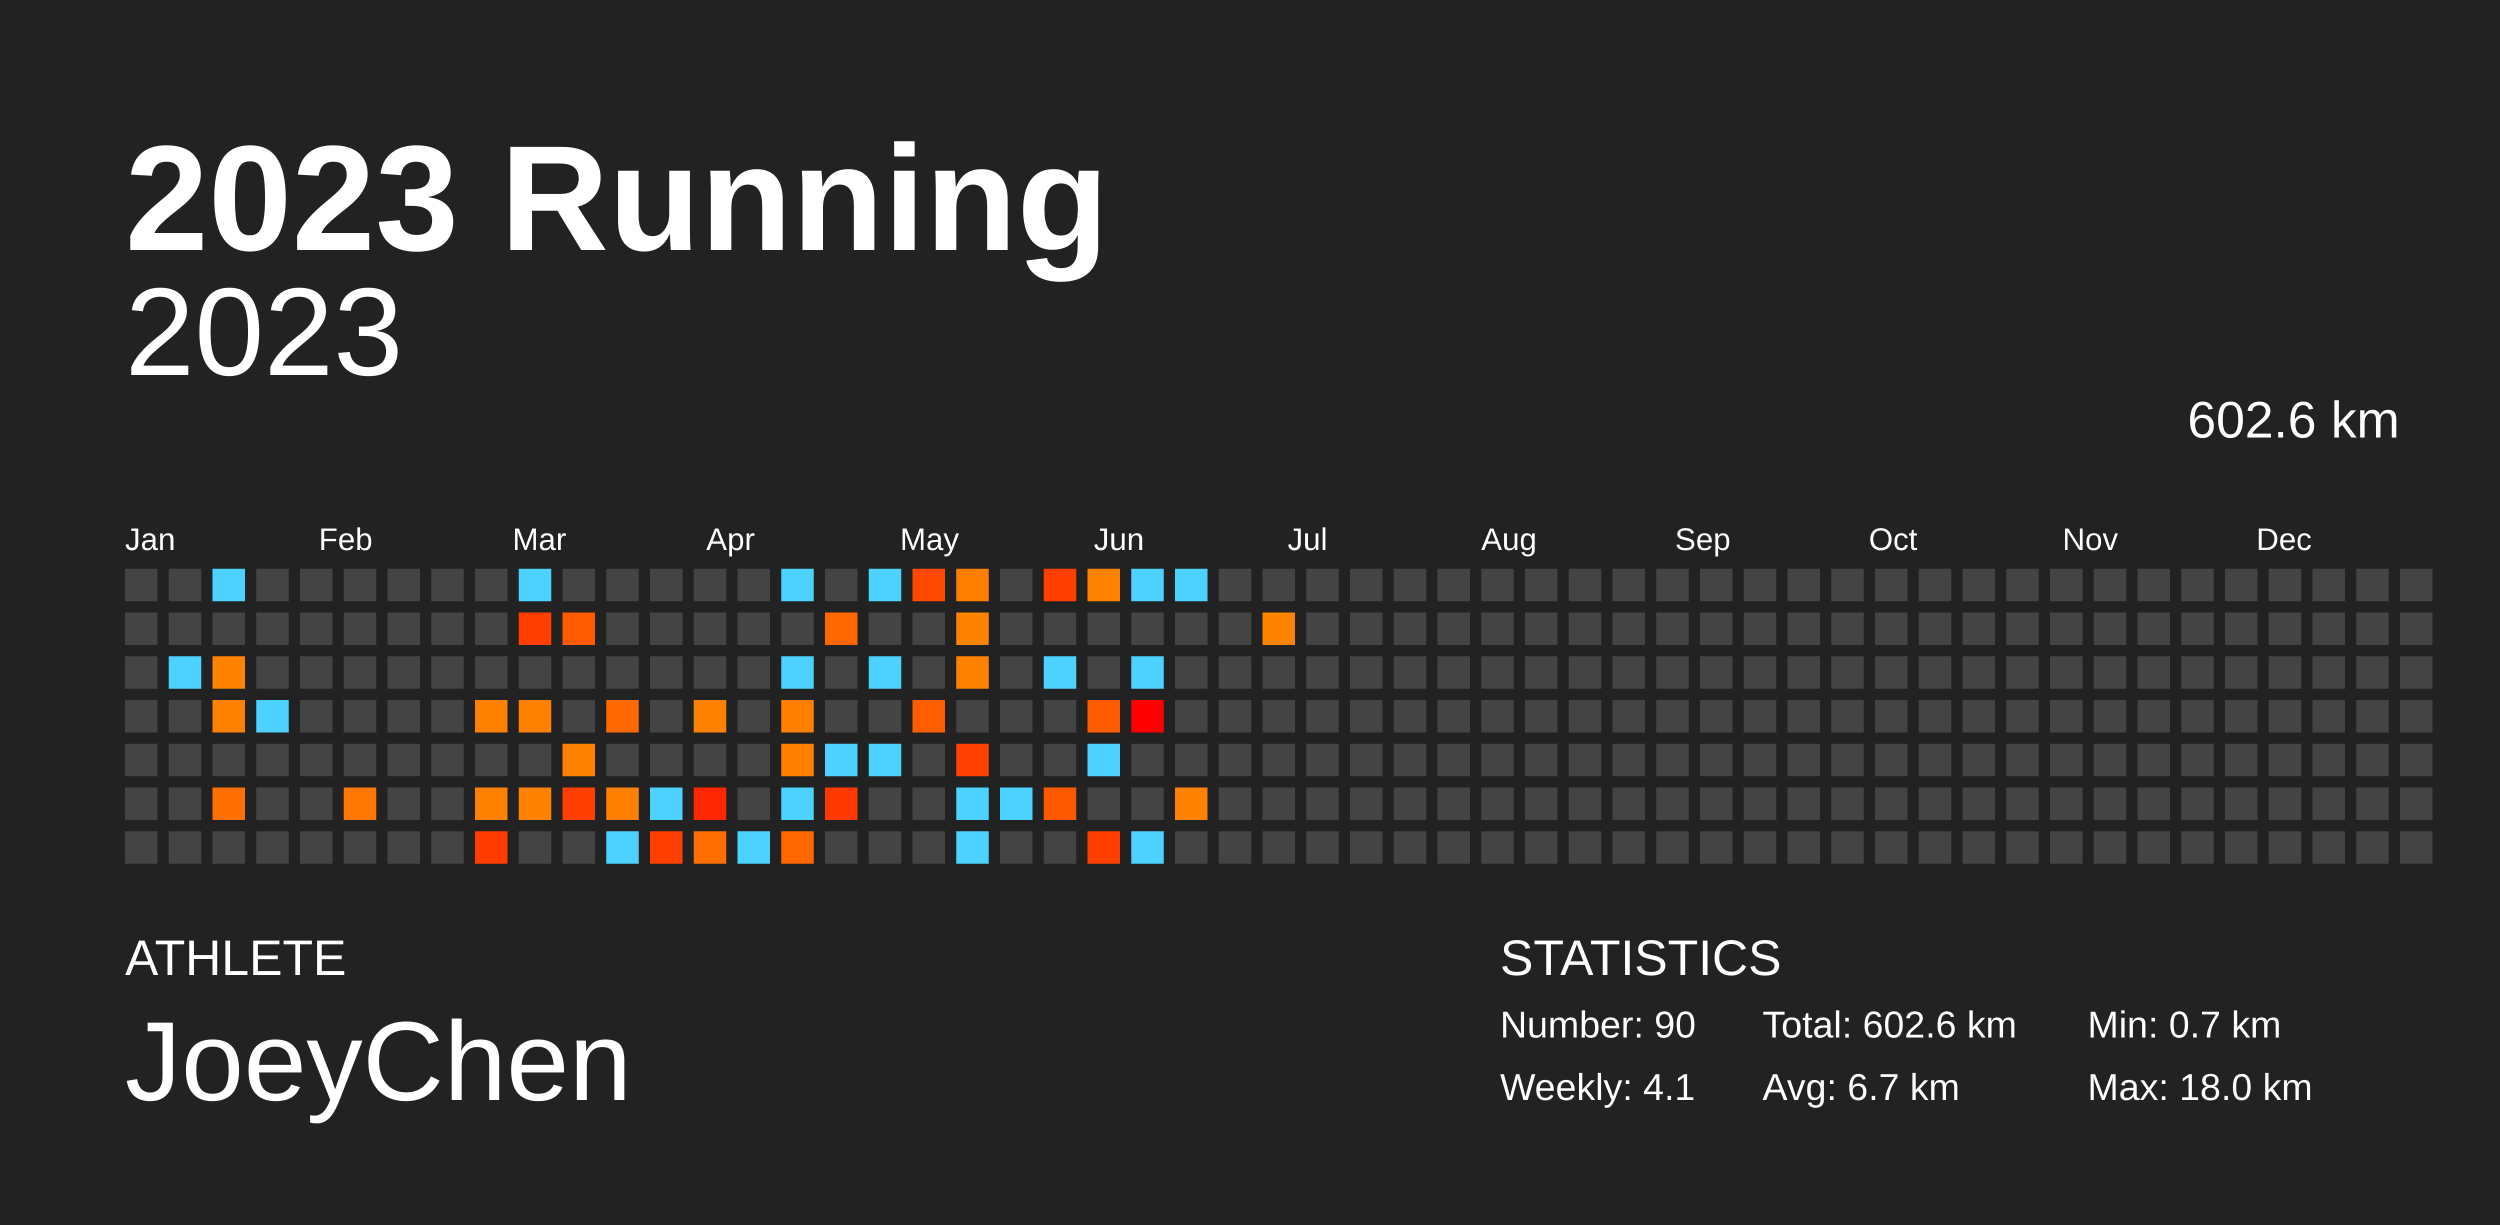
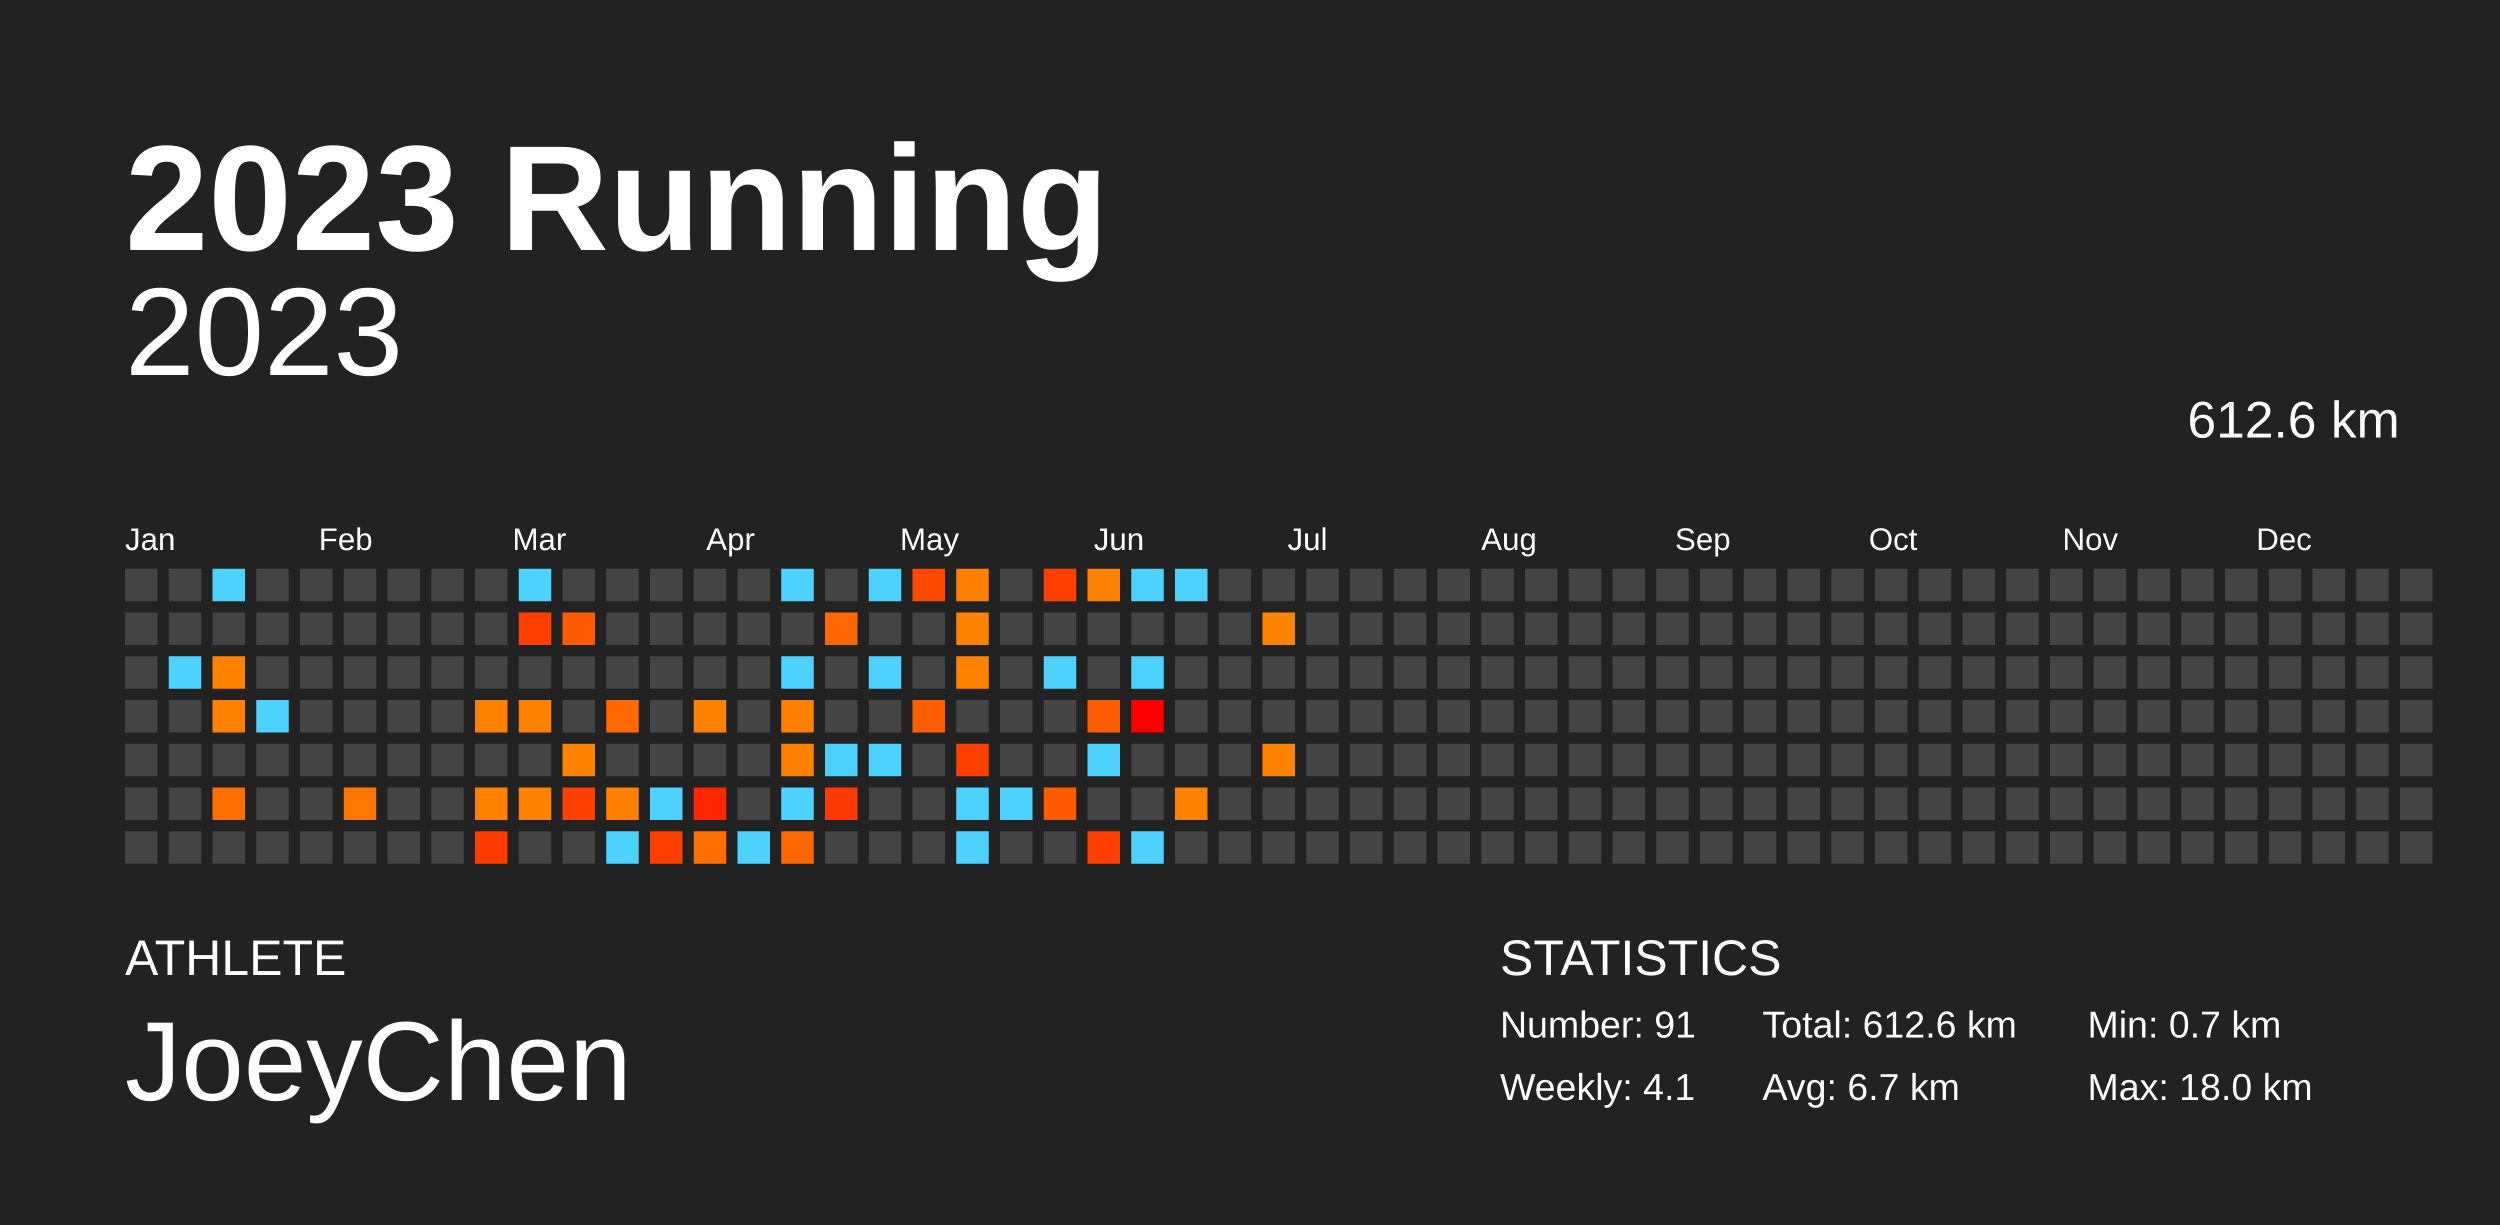
<svg xmlns="http://www.w3.org/2000/svg" baseProfile="full" height="98mm" version="1.1" viewBox="0,0,200,98" width="200mm">
  <defs />
  <rect fill="#222222" height="98" width="200" x="0" y="0" />
  <text fill="#FFFFFF" style="font-size:12px; font-family:Arial; font-weight:bold;" x="10" y="20">2023 Running</text>
  <text fill="#FFFFFF" style="font-size:4px; font-family:Arial" x="10" y="78">ATHLETE</text>
  <text fill="#FFFFFF" style="font-size:9px; font-family:Arial" x="10" y="88">JoeyChen</text>
  <text fill="#FFFFFF" style="font-size:4px; font-family:Arial" x="120" y="78">STATISTICS</text>
-   <text fill="#FFFFFF" style="font-size:3px; font-family:Arial" x="120" y="83">Number: 90</text>
+   <text fill="#FFFFFF" style="font-size:3px; font-family:Arial" x="120" y="83">Number: 91</text>
  <text fill="#FFFFFF" style="font-size:3px; font-family:Arial" x="120" y="88">Weekly: 4.1</text>
-   <text fill="#FFFFFF" style="font-size:3px; font-family:Arial" x="141" y="83">Total: 602.6 km</text>
+   <text fill="#FFFFFF" style="font-size:3px; font-family:Arial" x="141" y="83">Total: 612.6 km</text>
  <text fill="#FFFFFF" style="font-size:3px; font-family:Arial" x="141" y="88">Avg: 6.7 km</text>
  <text fill="#FFFFFF" style="font-size:3px; font-family:Arial" x="167" y="83">Min: 0.7 km</text>
  <text fill="#FFFFFF" style="font-size:3px; font-family:Arial" x="167" y="88">Max: 18.0 km</text>
  <text alignment-baseline="hanging" fill="#FFFFFF" style="font-size:10.0px; font-family:Arial;" x="10" y="30">2023</text>
-   <text alignment-baseline="hanging" fill="#FFFFFF" style="font-size:4.125px; font-family:Arial;" x="175" y="35">602.6 km</text>
+   <text alignment-baseline="hanging" fill="#FFFFFF" style="font-size:4.125px; font-family:Arial;" x="175" y="35">612.6 km</text>
  <text fill="#FFFFFF" style="font-size:2.5px; font-family:Arial" x="10.0" y="44">Jan</text>
  <text fill="#FFFFFF" style="font-size:2.5px; font-family:Arial" x="25.5" y="44">Feb</text>
  <text fill="#FFFFFF" style="font-size:2.5px; font-family:Arial" x="41.0" y="44">Mar</text>
  <text fill="#FFFFFF" style="font-size:2.5px; font-family:Arial" x="56.5" y="44">Apr</text>
  <text fill="#FFFFFF" style="font-size:2.5px; font-family:Arial" x="72.0" y="44">May</text>
  <text fill="#FFFFFF" style="font-size:2.5px; font-family:Arial" x="87.5" y="44">Jun</text>
  <text fill="#FFFFFF" style="font-size:2.5px; font-family:Arial" x="103.0" y="44">Jul</text>
  <text fill="#FFFFFF" style="font-size:2.5px; font-family:Arial" x="118.5" y="44">Aug</text>
  <text fill="#FFFFFF" style="font-size:2.5px; font-family:Arial" x="134.0" y="44">Sep</text>
  <text fill="#FFFFFF" style="font-size:2.5px; font-family:Arial" x="149.5" y="44">Oct</text>
  <text fill="#FFFFFF" style="font-size:2.5px; font-family:Arial" x="165.0" y="44">Nov</text>
  <text fill="#FFFFFF" style="font-size:2.5px; font-family:Arial" x="180.5" y="44">Dec</text>
  <rect fill="#444444" height="2.6" width="2.6" x="10.0" y="45.5" />
  <rect fill="#444444" height="2.6" width="2.6" x="10.0" y="49.0" />
  <rect fill="#444444" height="2.6" width="2.6" x="10.0" y="52.5" />
  <rect fill="#444444" height="2.6" width="2.6" x="10.0" y="56.0" />
  <rect fill="#444444" height="2.6" width="2.6" x="10.0" y="59.5" />
  <rect fill="#444444" height="2.6" width="2.6" x="10.0" y="63.0" />
  <rect fill="#444444" height="2.6" width="2.6" x="10.0" y="66.5" />
  <rect fill="#444444" height="2.6" width="2.6" x="13.5" y="45.5" />
  <rect fill="#444444" height="2.6" width="2.6" x="13.5" y="49.0" />
  <rect fill="#4dd2ff" height="2.6" width="2.6" x="13.5" y="52.5" />
  <rect fill="#444444" height="2.6" width="2.6" x="13.5" y="56.0" />
  <rect fill="#444444" height="2.6" width="2.6" x="13.5" y="59.5" />
  <rect fill="#444444" height="2.6" width="2.6" x="13.5" y="63.0" />
  <rect fill="#444444" height="2.6" width="2.6" x="13.5" y="66.5" />
  <rect fill="#4dd2ff" height="2.6" width="2.6" x="17.0" y="45.5" />
  <rect fill="#444444" height="2.6" width="2.6" x="17.0" y="49.0" />
  <rect fill="#ff8200" height="2.6" width="2.6" x="17.0" y="52.5" />
  <rect fill="#ff8100" height="2.6" width="2.6" x="17.0" y="56.0" />
  <rect fill="#444444" height="2.6" width="2.6" x="17.0" y="59.5" />
  <rect fill="#ff7000" height="2.6" width="2.6" x="17.0" y="63.0" />
  <rect fill="#444444" height="2.6" width="2.6" x="17.0" y="66.5" />
  <rect fill="#444444" height="2.6" width="2.6" x="20.5" y="45.5" />
  <rect fill="#444444" height="2.6" width="2.6" x="20.5" y="49.0" />
  <rect fill="#444444" height="2.6" width="2.6" x="20.5" y="52.5" />
  <rect fill="#4dd2ff" height="2.6" width="2.6" x="20.5" y="56.0" />
  <rect fill="#444444" height="2.6" width="2.6" x="20.5" y="59.5" />
  <rect fill="#444444" height="2.6" width="2.6" x="20.5" y="63.0" />
  <rect fill="#444444" height="2.6" width="2.6" x="20.5" y="66.5" />
  <rect fill="#444444" height="2.6" width="2.6" x="24.0" y="45.5" />
  <rect fill="#444444" height="2.6" width="2.6" x="24.0" y="49.0" />
  <rect fill="#444444" height="2.6" width="2.6" x="24.0" y="52.5" />
  <rect fill="#444444" height="2.6" width="2.6" x="24.0" y="56.0" />
  <rect fill="#444444" height="2.6" width="2.6" x="24.0" y="59.5" />
  <rect fill="#444444" height="2.6" width="2.6" x="24.0" y="63.0" />
  <rect fill="#444444" height="2.6" width="2.6" x="24.0" y="66.5" />
  <rect fill="#444444" height="2.6" width="2.6" x="27.5" y="45.5" />
  <rect fill="#444444" height="2.6" width="2.6" x="27.5" y="49.0" />
  <rect fill="#444444" height="2.6" width="2.6" x="27.5" y="52.5" />
  <rect fill="#444444" height="2.6" width="2.6" x="27.5" y="56.0" />
  <rect fill="#444444" height="2.6" width="2.6" x="27.5" y="59.5" />
  <rect fill="#ff7600" height="2.6" width="2.6" x="27.5" y="63.0" />
  <rect fill="#444444" height="2.6" width="2.6" x="27.5" y="66.5" />
  <rect fill="#444444" height="2.6" width="2.6" x="31.0" y="45.5" />
  <rect fill="#444444" height="2.6" width="2.6" x="31.0" y="49.0" />
  <rect fill="#444444" height="2.6" width="2.6" x="31.0" y="52.5" />
  <rect fill="#444444" height="2.6" width="2.6" x="31.0" y="56.0" />
  <rect fill="#444444" height="2.6" width="2.6" x="31.0" y="59.5" />
  <rect fill="#444444" height="2.6" width="2.6" x="31.0" y="63.0" />
  <rect fill="#444444" height="2.6" width="2.6" x="31.0" y="66.5" />
  <rect fill="#444444" height="2.6" width="2.6" x="34.5" y="45.5" />
  <rect fill="#444444" height="2.6" width="2.6" x="34.5" y="49.0" />
  <rect fill="#444444" height="2.6" width="2.6" x="34.5" y="52.5" />
  <rect fill="#444444" height="2.6" width="2.6" x="34.5" y="56.0" />
  <rect fill="#444444" height="2.6" width="2.6" x="34.5" y="59.5" />
  <rect fill="#444444" height="2.6" width="2.6" x="34.5" y="63.0" />
  <rect fill="#444444" height="2.6" width="2.6" x="34.5" y="66.5" />
  <rect fill="#444444" height="2.6" width="2.6" x="38.0" y="45.5" />
  <rect fill="#444444" height="2.6" width="2.6" x="38.0" y="49.0" />
  <rect fill="#444444" height="2.6" width="2.6" x="38.0" y="52.5" />
  <rect fill="#ff8100" height="2.6" width="2.6" x="38.0" y="56.0" />
  <rect fill="#444444" height="2.6" width="2.6" x="38.0" y="59.5" />
  <rect fill="#ff8100" height="2.6" width="2.6" x="38.0" y="63.0" />
  <rect fill="#ff3b00" height="2.6" width="2.6" x="38.0" y="66.5" />
  <rect fill="#4dd2ff" height="2.6" width="2.6" x="41.5" y="45.5" />
  <rect fill="#ff3e00" height="2.6" width="2.6" x="41.5" y="49.0" />
  <rect fill="#444444" height="2.6" width="2.6" x="41.5" y="52.5" />
  <rect fill="#ff8100" height="2.6" width="2.6" x="41.5" y="56.0" />
  <rect fill="#444444" height="2.6" width="2.6" x="41.5" y="59.5" />
  <rect fill="#ff8200" height="2.6" width="2.6" x="41.5" y="63.0" />
  <rect fill="#444444" height="2.6" width="2.6" x="41.5" y="66.5" />
  <rect fill="#444444" height="2.6" width="2.6" x="45.0" y="45.5" />
  <rect fill="#ff5a00" height="2.6" width="2.6" x="45.0" y="49.0" />
  <rect fill="#444444" height="2.6" width="2.6" x="45.0" y="52.5" />
  <rect fill="#444444" height="2.6" width="2.6" x="45.0" y="56.0" />
  <rect fill="#ff8200" height="2.6" width="2.6" x="45.0" y="59.5" />
  <rect fill="#ff3f00" height="2.6" width="2.6" x="45.0" y="63.0" />
  <rect fill="#444444" height="2.6" width="2.6" x="45.0" y="66.5" />
  <rect fill="#444444" height="2.6" width="2.6" x="48.5" y="45.5" />
  <rect fill="#444444" height="2.6" width="2.6" x="48.5" y="49.0" />
  <rect fill="#444444" height="2.6" width="2.6" x="48.5" y="52.5" />
  <rect fill="#ff6900" height="2.6" width="2.6" x="48.5" y="56.0" />
  <rect fill="#444444" height="2.6" width="2.6" x="48.5" y="59.5" />
  <rect fill="#ff8000" height="2.6" width="2.6" x="48.5" y="63.0" />
  <rect fill="#4dd2ff" height="2.6" width="2.6" x="48.5" y="66.5" />
  <rect fill="#444444" height="2.6" width="2.6" x="52.0" y="45.5" />
  <rect fill="#444444" height="2.6" width="2.6" x="52.0" y="49.0" />
  <rect fill="#444444" height="2.6" width="2.6" x="52.0" y="52.5" />
  <rect fill="#444444" height="2.6" width="2.6" x="52.0" y="56.0" />
  <rect fill="#444444" height="2.6" width="2.6" x="52.0" y="59.5" />
  <rect fill="#4dd2ff" height="2.6" width="2.6" x="52.0" y="63.0" />
  <rect fill="#ff3f00" height="2.6" width="2.6" x="52.0" y="66.5" />
  <rect fill="#444444" height="2.6" width="2.6" x="55.5" y="45.5" />
  <rect fill="#444444" height="2.6" width="2.6" x="55.5" y="49.0" />
  <rect fill="#444444" height="2.6" width="2.6" x="55.5" y="52.5" />
  <rect fill="#ff8100" height="2.6" width="2.6" x="55.5" y="56.0" />
  <rect fill="#444444" height="2.6" width="2.6" x="55.5" y="59.5" />
  <rect fill="#ff2600" height="2.6" width="2.6" x="55.5" y="63.0" />
  <rect fill="#ff6e00" height="2.6" width="2.6" x="55.5" y="66.5" />
  <rect fill="#444444" height="2.6" width="2.6" x="59.0" y="45.5" />
  <rect fill="#444444" height="2.6" width="2.6" x="59.0" y="49.0" />
  <rect fill="#444444" height="2.6" width="2.6" x="59.0" y="52.5" />
  <rect fill="#444444" height="2.6" width="2.6" x="59.0" y="56.0" />
  <rect fill="#444444" height="2.6" width="2.6" x="59.0" y="59.5" />
  <rect fill="#444444" height="2.6" width="2.6" x="59.0" y="63.0" />
  <rect fill="#4dd2ff" height="2.6" width="2.6" x="59.0" y="66.5" />
  <rect fill="#4dd2ff" height="2.6" width="2.6" x="62.5" y="45.5" />
  <rect fill="#444444" height="2.6" width="2.6" x="62.5" y="49.0" />
  <rect fill="#4dd2ff" height="2.6" width="2.6" x="62.5" y="52.5" />
  <rect fill="#ff7f00" height="2.6" width="2.6" x="62.5" y="56.0" />
  <rect fill="#ff8000" height="2.6" width="2.6" x="62.5" y="59.5" />
  <rect fill="#4dd2ff" height="2.6" width="2.6" x="62.5" y="63.0" />
  <rect fill="#ff6700" height="2.6" width="2.6" x="62.5" y="66.5" />
  <rect fill="#444444" height="2.6" width="2.6" x="66.0" y="45.5" />
  <rect fill="#ff6700" height="2.6" width="2.6" x="66.0" y="49.0" />
  <rect fill="#444444" height="2.6" width="2.6" x="66.0" y="52.5" />
  <rect fill="#444444" height="2.6" width="2.6" x="66.0" y="56.0" />
  <rect fill="#4dd2ff" height="2.6" width="2.6" x="66.0" y="59.5" />
  <rect fill="#ff3900" height="2.6" width="2.6" x="66.0" y="63.0" />
  <rect fill="#444444" height="2.6" width="2.6" x="66.0" y="66.5" />
  <rect fill="#4dd2ff" height="2.6" width="2.6" x="69.5" y="45.5" />
  <rect fill="#444444" height="2.6" width="2.6" x="69.5" y="49.0" />
  <rect fill="#4dd2ff" height="2.6" width="2.6" x="69.5" y="52.5" />
  <rect fill="#444444" height="2.6" width="2.6" x="69.5" y="56.0" />
  <rect fill="#4dd2ff" height="2.6" width="2.6" x="69.5" y="59.5" />
  <rect fill="#444444" height="2.6" width="2.6" x="69.5" y="63.0" />
  <rect fill="#444444" height="2.6" width="2.6" x="69.5" y="66.5" />
  <rect fill="#ff4900" height="2.6" width="2.6" x="73.0" y="45.5" />
  <rect fill="#444444" height="2.6" width="2.6" x="73.0" y="49.0" />
  <rect fill="#444444" height="2.6" width="2.6" x="73.0" y="52.5" />
  <rect fill="#ff5e00" height="2.6" width="2.6" x="73.0" y="56.0" />
  <rect fill="#444444" height="2.6" width="2.6" x="73.0" y="59.5" />
  <rect fill="#444444" height="2.6" width="2.6" x="73.0" y="63.0" />
  <rect fill="#444444" height="2.6" width="2.6" x="73.0" y="66.5" />
  <rect fill="#ff7f00" height="2.6" width="2.6" x="76.5" y="45.5" />
  <rect fill="#ff8200" height="2.6" width="2.6" x="76.5" y="49.0" />
  <rect fill="#ff8200" height="2.6" width="2.6" x="76.5" y="52.5" />
  <rect fill="#444444" height="2.6" width="2.6" x="76.5" y="56.0" />
  <rect fill="#ff4000" height="2.6" width="2.6" x="76.5" y="59.5" />
  <rect fill="#4dd2ff" height="2.6" width="2.6" x="76.5" y="63.0" />
  <rect fill="#4dd2ff" height="2.6" width="2.6" x="76.5" y="66.5" />
  <rect fill="#444444" height="2.6" width="2.6" x="80.0" y="45.5" />
  <rect fill="#444444" height="2.6" width="2.6" x="80.0" y="49.0" />
  <rect fill="#444444" height="2.6" width="2.6" x="80.0" y="52.5" />
  <rect fill="#444444" height="2.6" width="2.6" x="80.0" y="56.0" />
  <rect fill="#444444" height="2.6" width="2.6" x="80.0" y="59.5" />
  <rect fill="#4dd2ff" height="2.6" width="2.6" x="80.0" y="63.0" />
  <rect fill="#444444" height="2.6" width="2.6" x="80.0" y="66.5" />
  <rect fill="#ff3f00" height="2.6" width="2.6" x="83.5" y="45.5" />
  <rect fill="#444444" height="2.6" width="2.6" x="83.5" y="49.0" />
  <rect fill="#4dd2ff" height="2.6" width="2.6" x="83.5" y="52.5" />
  <rect fill="#444444" height="2.6" width="2.6" x="83.5" y="56.0" />
  <rect fill="#444444" height="2.6" width="2.6" x="83.5" y="59.5" />
  <rect fill="#ff5900" height="2.6" width="2.6" x="83.5" y="63.0" />
  <rect fill="#444444" height="2.6" width="2.6" x="83.5" y="66.5" />
  <rect fill="#ff8200" height="2.6" width="2.6" x="87.0" y="45.5" />
  <rect fill="#444444" height="2.6" width="2.6" x="87.0" y="49.0" />
  <rect fill="#444444" height="2.6" width="2.6" x="87.0" y="52.5" />
  <rect fill="#ff5b00" height="2.6" width="2.6" x="87.0" y="56.0" />
  <rect fill="#4dd2ff" height="2.6" width="2.6" x="87.0" y="59.5" />
  <rect fill="#444444" height="2.6" width="2.6" x="87.0" y="63.0" />
  <rect fill="#ff3f00" height="2.6" width="2.6" x="87.0" y="66.5" />
  <rect fill="#4dd2ff" height="2.6" width="2.6" x="90.5" y="45.5" />
  <rect fill="#444444" height="2.6" width="2.6" x="90.5" y="49.0" />
  <rect fill="#4dd2ff" height="2.6" width="2.6" x="90.5" y="52.5" />
  <rect fill="#ff0000" height="2.6" width="2.6" x="90.5" y="56.0" />
  <rect fill="#444444" height="2.6" width="2.6" x="90.5" y="59.5" />
  <rect fill="#444444" height="2.6" width="2.6" x="90.5" y="63.0" />
  <rect fill="#4dd2ff" height="2.6" width="2.6" x="90.5" y="66.5" />
  <rect fill="#4dd2ff" height="2.6" width="2.6" x="94.0" y="45.5" />
  <rect fill="#444444" height="2.6" width="2.6" x="94.0" y="49.0" />
  <rect fill="#444444" height="2.6" width="2.6" x="94.0" y="52.5" />
  <rect fill="#444444" height="2.6" width="2.6" x="94.0" y="56.0" />
  <rect fill="#444444" height="2.6" width="2.6" x="94.0" y="59.5" />
  <rect fill="#ff8200" height="2.6" width="2.6" x="94.0" y="63.0" />
  <rect fill="#444444" height="2.6" width="2.6" x="94.0" y="66.5" />
  <rect fill="#444444" height="2.6" width="2.6" x="97.5" y="45.5" />
  <rect fill="#444444" height="2.6" width="2.6" x="97.5" y="49.0" />
  <rect fill="#444444" height="2.6" width="2.6" x="97.5" y="52.5" />
  <rect fill="#444444" height="2.6" width="2.6" x="97.5" y="56.0" />
  <rect fill="#444444" height="2.6" width="2.6" x="97.5" y="59.5" />
  <rect fill="#444444" height="2.6" width="2.6" x="97.5" y="63.0" />
  <rect fill="#444444" height="2.6" width="2.6" x="97.5" y="66.5" />
  <rect fill="#444444" height="2.6" width="2.6" x="101.0" y="45.5" />
  <rect fill="#ff8200" height="2.6" width="2.6" x="101.0" y="49.0" />
  <rect fill="#444444" height="2.6" width="2.6" x="101.0" y="52.5" />
  <rect fill="#444444" height="2.6" width="2.6" x="101.0" y="56.0" />
-   <rect fill="#444444" height="2.6" width="2.6" x="101.0" y="59.5" />
+   <rect fill="#ff8200" height="2.6" width="2.6" x="101.0" y="59.5" />
  <rect fill="#444444" height="2.6" width="2.6" x="101.0" y="63.0" />
  <rect fill="#444444" height="2.6" width="2.6" x="101.0" y="66.5" />
  <rect fill="#444444" height="2.6" width="2.6" x="104.5" y="45.5" />
  <rect fill="#444444" height="2.6" width="2.6" x="104.5" y="49.0" />
  <rect fill="#444444" height="2.6" width="2.6" x="104.5" y="52.5" />
  <rect fill="#444444" height="2.6" width="2.6" x="104.5" y="56.0" />
  <rect fill="#444444" height="2.6" width="2.6" x="104.5" y="59.5" />
  <rect fill="#444444" height="2.6" width="2.6" x="104.5" y="63.0" />
  <rect fill="#444444" height="2.6" width="2.6" x="104.5" y="66.5" />
  <rect fill="#444444" height="2.6" width="2.6" x="108.0" y="45.5" />
  <rect fill="#444444" height="2.6" width="2.6" x="108.0" y="49.0" />
  <rect fill="#444444" height="2.6" width="2.6" x="108.0" y="52.5" />
  <rect fill="#444444" height="2.6" width="2.6" x="108.0" y="56.0" />
  <rect fill="#444444" height="2.6" width="2.6" x="108.0" y="59.5" />
  <rect fill="#444444" height="2.6" width="2.6" x="108.0" y="63.0" />
  <rect fill="#444444" height="2.6" width="2.6" x="108.0" y="66.5" />
  <rect fill="#444444" height="2.6" width="2.6" x="111.5" y="45.5" />
  <rect fill="#444444" height="2.6" width="2.6" x="111.5" y="49.0" />
  <rect fill="#444444" height="2.6" width="2.6" x="111.5" y="52.5" />
  <rect fill="#444444" height="2.6" width="2.6" x="111.5" y="56.0" />
  <rect fill="#444444" height="2.6" width="2.6" x="111.5" y="59.5" />
  <rect fill="#444444" height="2.6" width="2.6" x="111.5" y="63.0" />
  <rect fill="#444444" height="2.6" width="2.6" x="111.5" y="66.5" />
  <rect fill="#444444" height="2.6" width="2.6" x="115.0" y="45.5" />
  <rect fill="#444444" height="2.6" width="2.6" x="115.0" y="49.0" />
  <rect fill="#444444" height="2.6" width="2.6" x="115.0" y="52.5" />
  <rect fill="#444444" height="2.6" width="2.6" x="115.0" y="56.0" />
  <rect fill="#444444" height="2.6" width="2.6" x="115.0" y="59.5" />
  <rect fill="#444444" height="2.6" width="2.6" x="115.0" y="63.0" />
  <rect fill="#444444" height="2.6" width="2.6" x="115.0" y="66.5" />
  <rect fill="#444444" height="2.6" width="2.6" x="118.5" y="45.5" />
  <rect fill="#444444" height="2.6" width="2.6" x="118.5" y="49.0" />
  <rect fill="#444444" height="2.6" width="2.6" x="118.5" y="52.5" />
  <rect fill="#444444" height="2.6" width="2.6" x="118.5" y="56.0" />
  <rect fill="#444444" height="2.6" width="2.6" x="118.5" y="59.5" />
  <rect fill="#444444" height="2.6" width="2.6" x="118.5" y="63.0" />
  <rect fill="#444444" height="2.6" width="2.6" x="118.5" y="66.5" />
  <rect fill="#444444" height="2.6" width="2.6" x="122.0" y="45.5" />
  <rect fill="#444444" height="2.6" width="2.6" x="122.0" y="49.0" />
  <rect fill="#444444" height="2.6" width="2.6" x="122.0" y="52.5" />
  <rect fill="#444444" height="2.6" width="2.6" x="122.0" y="56.0" />
  <rect fill="#444444" height="2.6" width="2.6" x="122.0" y="59.5" />
  <rect fill="#444444" height="2.6" width="2.6" x="122.0" y="63.0" />
  <rect fill="#444444" height="2.6" width="2.6" x="122.0" y="66.5" />
  <rect fill="#444444" height="2.6" width="2.6" x="125.5" y="45.5" />
  <rect fill="#444444" height="2.6" width="2.6" x="125.5" y="49.0" />
  <rect fill="#444444" height="2.6" width="2.6" x="125.5" y="52.5" />
  <rect fill="#444444" height="2.6" width="2.6" x="125.5" y="56.0" />
  <rect fill="#444444" height="2.6" width="2.6" x="125.5" y="59.5" />
  <rect fill="#444444" height="2.6" width="2.6" x="125.5" y="63.0" />
  <rect fill="#444444" height="2.6" width="2.6" x="125.5" y="66.5" />
  <rect fill="#444444" height="2.6" width="2.6" x="129.0" y="45.5" />
  <rect fill="#444444" height="2.6" width="2.6" x="129.0" y="49.0" />
  <rect fill="#444444" height="2.6" width="2.6" x="129.0" y="52.5" />
  <rect fill="#444444" height="2.6" width="2.6" x="129.0" y="56.0" />
  <rect fill="#444444" height="2.6" width="2.6" x="129.0" y="59.5" />
  <rect fill="#444444" height="2.6" width="2.6" x="129.0" y="63.0" />
  <rect fill="#444444" height="2.6" width="2.6" x="129.0" y="66.5" />
  <rect fill="#444444" height="2.6" width="2.6" x="132.5" y="45.5" />
  <rect fill="#444444" height="2.6" width="2.6" x="132.5" y="49.0" />
  <rect fill="#444444" height="2.6" width="2.6" x="132.5" y="52.5" />
  <rect fill="#444444" height="2.6" width="2.6" x="132.5" y="56.0" />
  <rect fill="#444444" height="2.6" width="2.6" x="132.5" y="59.5" />
  <rect fill="#444444" height="2.6" width="2.6" x="132.5" y="63.0" />
  <rect fill="#444444" height="2.6" width="2.6" x="132.5" y="66.5" />
  <rect fill="#444444" height="2.6" width="2.6" x="136.0" y="45.5" />
  <rect fill="#444444" height="2.6" width="2.6" x="136.0" y="49.0" />
  <rect fill="#444444" height="2.6" width="2.6" x="136.0" y="52.5" />
  <rect fill="#444444" height="2.6" width="2.6" x="136.0" y="56.0" />
  <rect fill="#444444" height="2.6" width="2.6" x="136.0" y="59.5" />
  <rect fill="#444444" height="2.6" width="2.6" x="136.0" y="63.0" />
  <rect fill="#444444" height="2.6" width="2.6" x="136.0" y="66.5" />
  <rect fill="#444444" height="2.6" width="2.6" x="139.5" y="45.5" />
  <rect fill="#444444" height="2.6" width="2.6" x="139.5" y="49.0" />
  <rect fill="#444444" height="2.6" width="2.6" x="139.5" y="52.5" />
  <rect fill="#444444" height="2.6" width="2.6" x="139.5" y="56.0" />
  <rect fill="#444444" height="2.6" width="2.6" x="139.5" y="59.5" />
  <rect fill="#444444" height="2.6" width="2.6" x="139.5" y="63.0" />
  <rect fill="#444444" height="2.6" width="2.6" x="139.5" y="66.5" />
  <rect fill="#444444" height="2.6" width="2.6" x="143.0" y="45.5" />
  <rect fill="#444444" height="2.6" width="2.6" x="143.0" y="49.0" />
  <rect fill="#444444" height="2.6" width="2.6" x="143.0" y="52.5" />
  <rect fill="#444444" height="2.6" width="2.6" x="143.0" y="56.0" />
  <rect fill="#444444" height="2.6" width="2.6" x="143.0" y="59.5" />
  <rect fill="#444444" height="2.6" width="2.6" x="143.0" y="63.0" />
  <rect fill="#444444" height="2.6" width="2.6" x="143.0" y="66.5" />
  <rect fill="#444444" height="2.6" width="2.6" x="146.5" y="45.5" />
  <rect fill="#444444" height="2.6" width="2.6" x="146.5" y="49.0" />
  <rect fill="#444444" height="2.6" width="2.6" x="146.5" y="52.5" />
  <rect fill="#444444" height="2.6" width="2.6" x="146.5" y="56.0" />
  <rect fill="#444444" height="2.6" width="2.6" x="146.5" y="59.5" />
  <rect fill="#444444" height="2.6" width="2.6" x="146.5" y="63.0" />
  <rect fill="#444444" height="2.6" width="2.6" x="146.5" y="66.5" />
  <rect fill="#444444" height="2.6" width="2.6" x="150.0" y="45.5" />
  <rect fill="#444444" height="2.6" width="2.6" x="150.0" y="49.0" />
  <rect fill="#444444" height="2.6" width="2.6" x="150.0" y="52.5" />
  <rect fill="#444444" height="2.6" width="2.6" x="150.0" y="56.0" />
  <rect fill="#444444" height="2.6" width="2.6" x="150.0" y="59.5" />
  <rect fill="#444444" height="2.6" width="2.6" x="150.0" y="63.0" />
  <rect fill="#444444" height="2.6" width="2.6" x="150.0" y="66.5" />
  <rect fill="#444444" height="2.6" width="2.6" x="153.5" y="45.5" />
  <rect fill="#444444" height="2.6" width="2.6" x="153.5" y="49.0" />
  <rect fill="#444444" height="2.6" width="2.6" x="153.5" y="52.5" />
  <rect fill="#444444" height="2.6" width="2.6" x="153.5" y="56.0" />
  <rect fill="#444444" height="2.6" width="2.6" x="153.5" y="59.5" />
  <rect fill="#444444" height="2.6" width="2.6" x="153.5" y="63.0" />
  <rect fill="#444444" height="2.6" width="2.6" x="153.5" y="66.5" />
  <rect fill="#444444" height="2.6" width="2.6" x="157.0" y="45.5" />
  <rect fill="#444444" height="2.6" width="2.6" x="157.0" y="49.0" />
  <rect fill="#444444" height="2.6" width="2.6" x="157.0" y="52.5" />
  <rect fill="#444444" height="2.6" width="2.6" x="157.0" y="56.0" />
  <rect fill="#444444" height="2.6" width="2.6" x="157.0" y="59.5" />
  <rect fill="#444444" height="2.6" width="2.6" x="157.0" y="63.0" />
  <rect fill="#444444" height="2.6" width="2.6" x="157.0" y="66.5" />
  <rect fill="#444444" height="2.6" width="2.6" x="160.5" y="45.5" />
  <rect fill="#444444" height="2.6" width="2.6" x="160.5" y="49.0" />
  <rect fill="#444444" height="2.6" width="2.6" x="160.5" y="52.5" />
  <rect fill="#444444" height="2.6" width="2.6" x="160.5" y="56.0" />
  <rect fill="#444444" height="2.6" width="2.6" x="160.5" y="59.5" />
  <rect fill="#444444" height="2.6" width="2.6" x="160.5" y="63.0" />
  <rect fill="#444444" height="2.6" width="2.6" x="160.5" y="66.5" />
  <rect fill="#444444" height="2.6" width="2.6" x="164.0" y="45.5" />
  <rect fill="#444444" height="2.6" width="2.6" x="164.0" y="49.0" />
  <rect fill="#444444" height="2.6" width="2.6" x="164.0" y="52.5" />
  <rect fill="#444444" height="2.6" width="2.6" x="164.0" y="56.0" />
  <rect fill="#444444" height="2.6" width="2.6" x="164.0" y="59.5" />
  <rect fill="#444444" height="2.6" width="2.6" x="164.0" y="63.0" />
  <rect fill="#444444" height="2.6" width="2.6" x="164.0" y="66.5" />
  <rect fill="#444444" height="2.6" width="2.6" x="167.5" y="45.5" />
  <rect fill="#444444" height="2.6" width="2.6" x="167.5" y="49.0" />
  <rect fill="#444444" height="2.6" width="2.6" x="167.5" y="52.5" />
  <rect fill="#444444" height="2.6" width="2.6" x="167.5" y="56.0" />
  <rect fill="#444444" height="2.6" width="2.6" x="167.5" y="59.5" />
  <rect fill="#444444" height="2.6" width="2.6" x="167.5" y="63.0" />
  <rect fill="#444444" height="2.6" width="2.6" x="167.5" y="66.5" />
  <rect fill="#444444" height="2.6" width="2.6" x="171.0" y="45.5" />
  <rect fill="#444444" height="2.6" width="2.6" x="171.0" y="49.0" />
  <rect fill="#444444" height="2.6" width="2.6" x="171.0" y="52.5" />
  <rect fill="#444444" height="2.6" width="2.6" x="171.0" y="56.0" />
  <rect fill="#444444" height="2.6" width="2.6" x="171.0" y="59.5" />
  <rect fill="#444444" height="2.6" width="2.6" x="171.0" y="63.0" />
  <rect fill="#444444" height="2.6" width="2.6" x="171.0" y="66.5" />
  <rect fill="#444444" height="2.6" width="2.6" x="174.5" y="45.5" />
  <rect fill="#444444" height="2.6" width="2.6" x="174.5" y="49.0" />
  <rect fill="#444444" height="2.6" width="2.6" x="174.5" y="52.5" />
  <rect fill="#444444" height="2.6" width="2.6" x="174.5" y="56.0" />
  <rect fill="#444444" height="2.6" width="2.6" x="174.5" y="59.5" />
  <rect fill="#444444" height="2.6" width="2.6" x="174.5" y="63.0" />
  <rect fill="#444444" height="2.6" width="2.6" x="174.5" y="66.5" />
  <rect fill="#444444" height="2.6" width="2.6" x="178.0" y="45.5" />
  <rect fill="#444444" height="2.6" width="2.6" x="178.0" y="49.0" />
  <rect fill="#444444" height="2.6" width="2.6" x="178.0" y="52.5" />
  <rect fill="#444444" height="2.6" width="2.6" x="178.0" y="56.0" />
  <rect fill="#444444" height="2.6" width="2.6" x="178.0" y="59.5" />
  <rect fill="#444444" height="2.6" width="2.6" x="178.0" y="63.0" />
  <rect fill="#444444" height="2.6" width="2.6" x="178.0" y="66.5" />
  <rect fill="#444444" height="2.6" width="2.6" x="181.5" y="45.5" />
  <rect fill="#444444" height="2.6" width="2.6" x="181.5" y="49.0" />
  <rect fill="#444444" height="2.6" width="2.6" x="181.5" y="52.5" />
  <rect fill="#444444" height="2.6" width="2.6" x="181.5" y="56.0" />
  <rect fill="#444444" height="2.6" width="2.6" x="181.5" y="59.5" />
  <rect fill="#444444" height="2.6" width="2.6" x="181.5" y="63.0" />
  <rect fill="#444444" height="2.6" width="2.6" x="181.5" y="66.5" />
  <rect fill="#444444" height="2.6" width="2.6" x="185.0" y="45.5" />
  <rect fill="#444444" height="2.6" width="2.6" x="185.0" y="49.0" />
  <rect fill="#444444" height="2.6" width="2.6" x="185.0" y="52.5" />
  <rect fill="#444444" height="2.6" width="2.6" x="185.0" y="56.0" />
  <rect fill="#444444" height="2.6" width="2.6" x="185.0" y="59.5" />
  <rect fill="#444444" height="2.6" width="2.6" x="185.0" y="63.0" />
  <rect fill="#444444" height="2.6" width="2.6" x="185.0" y="66.5" />
  <rect fill="#444444" height="2.6" width="2.6" x="188.5" y="45.5" />
  <rect fill="#444444" height="2.6" width="2.6" x="188.5" y="49.0" />
  <rect fill="#444444" height="2.6" width="2.6" x="188.5" y="52.5" />
  <rect fill="#444444" height="2.6" width="2.6" x="188.5" y="56.0" />
  <rect fill="#444444" height="2.6" width="2.6" x="188.5" y="59.5" />
  <rect fill="#444444" height="2.6" width="2.6" x="188.5" y="63.0" />
  <rect fill="#444444" height="2.6" width="2.6" x="188.5" y="66.5" />
  <rect fill="#444444" height="2.6" width="2.6" x="192.0" y="45.5" />
  <rect fill="#444444" height="2.6" width="2.6" x="192.0" y="49.0" />
  <rect fill="#444444" height="2.6" width="2.6" x="192.0" y="52.5" />
  <rect fill="#444444" height="2.6" width="2.6" x="192.0" y="56.0" />
  <rect fill="#444444" height="2.6" width="2.6" x="192.0" y="59.5" />
  <rect fill="#444444" height="2.6" width="2.6" x="192.0" y="63.0" />
  <rect fill="#444444" height="2.6" width="2.6" x="192.0" y="66.5" />
</svg>
